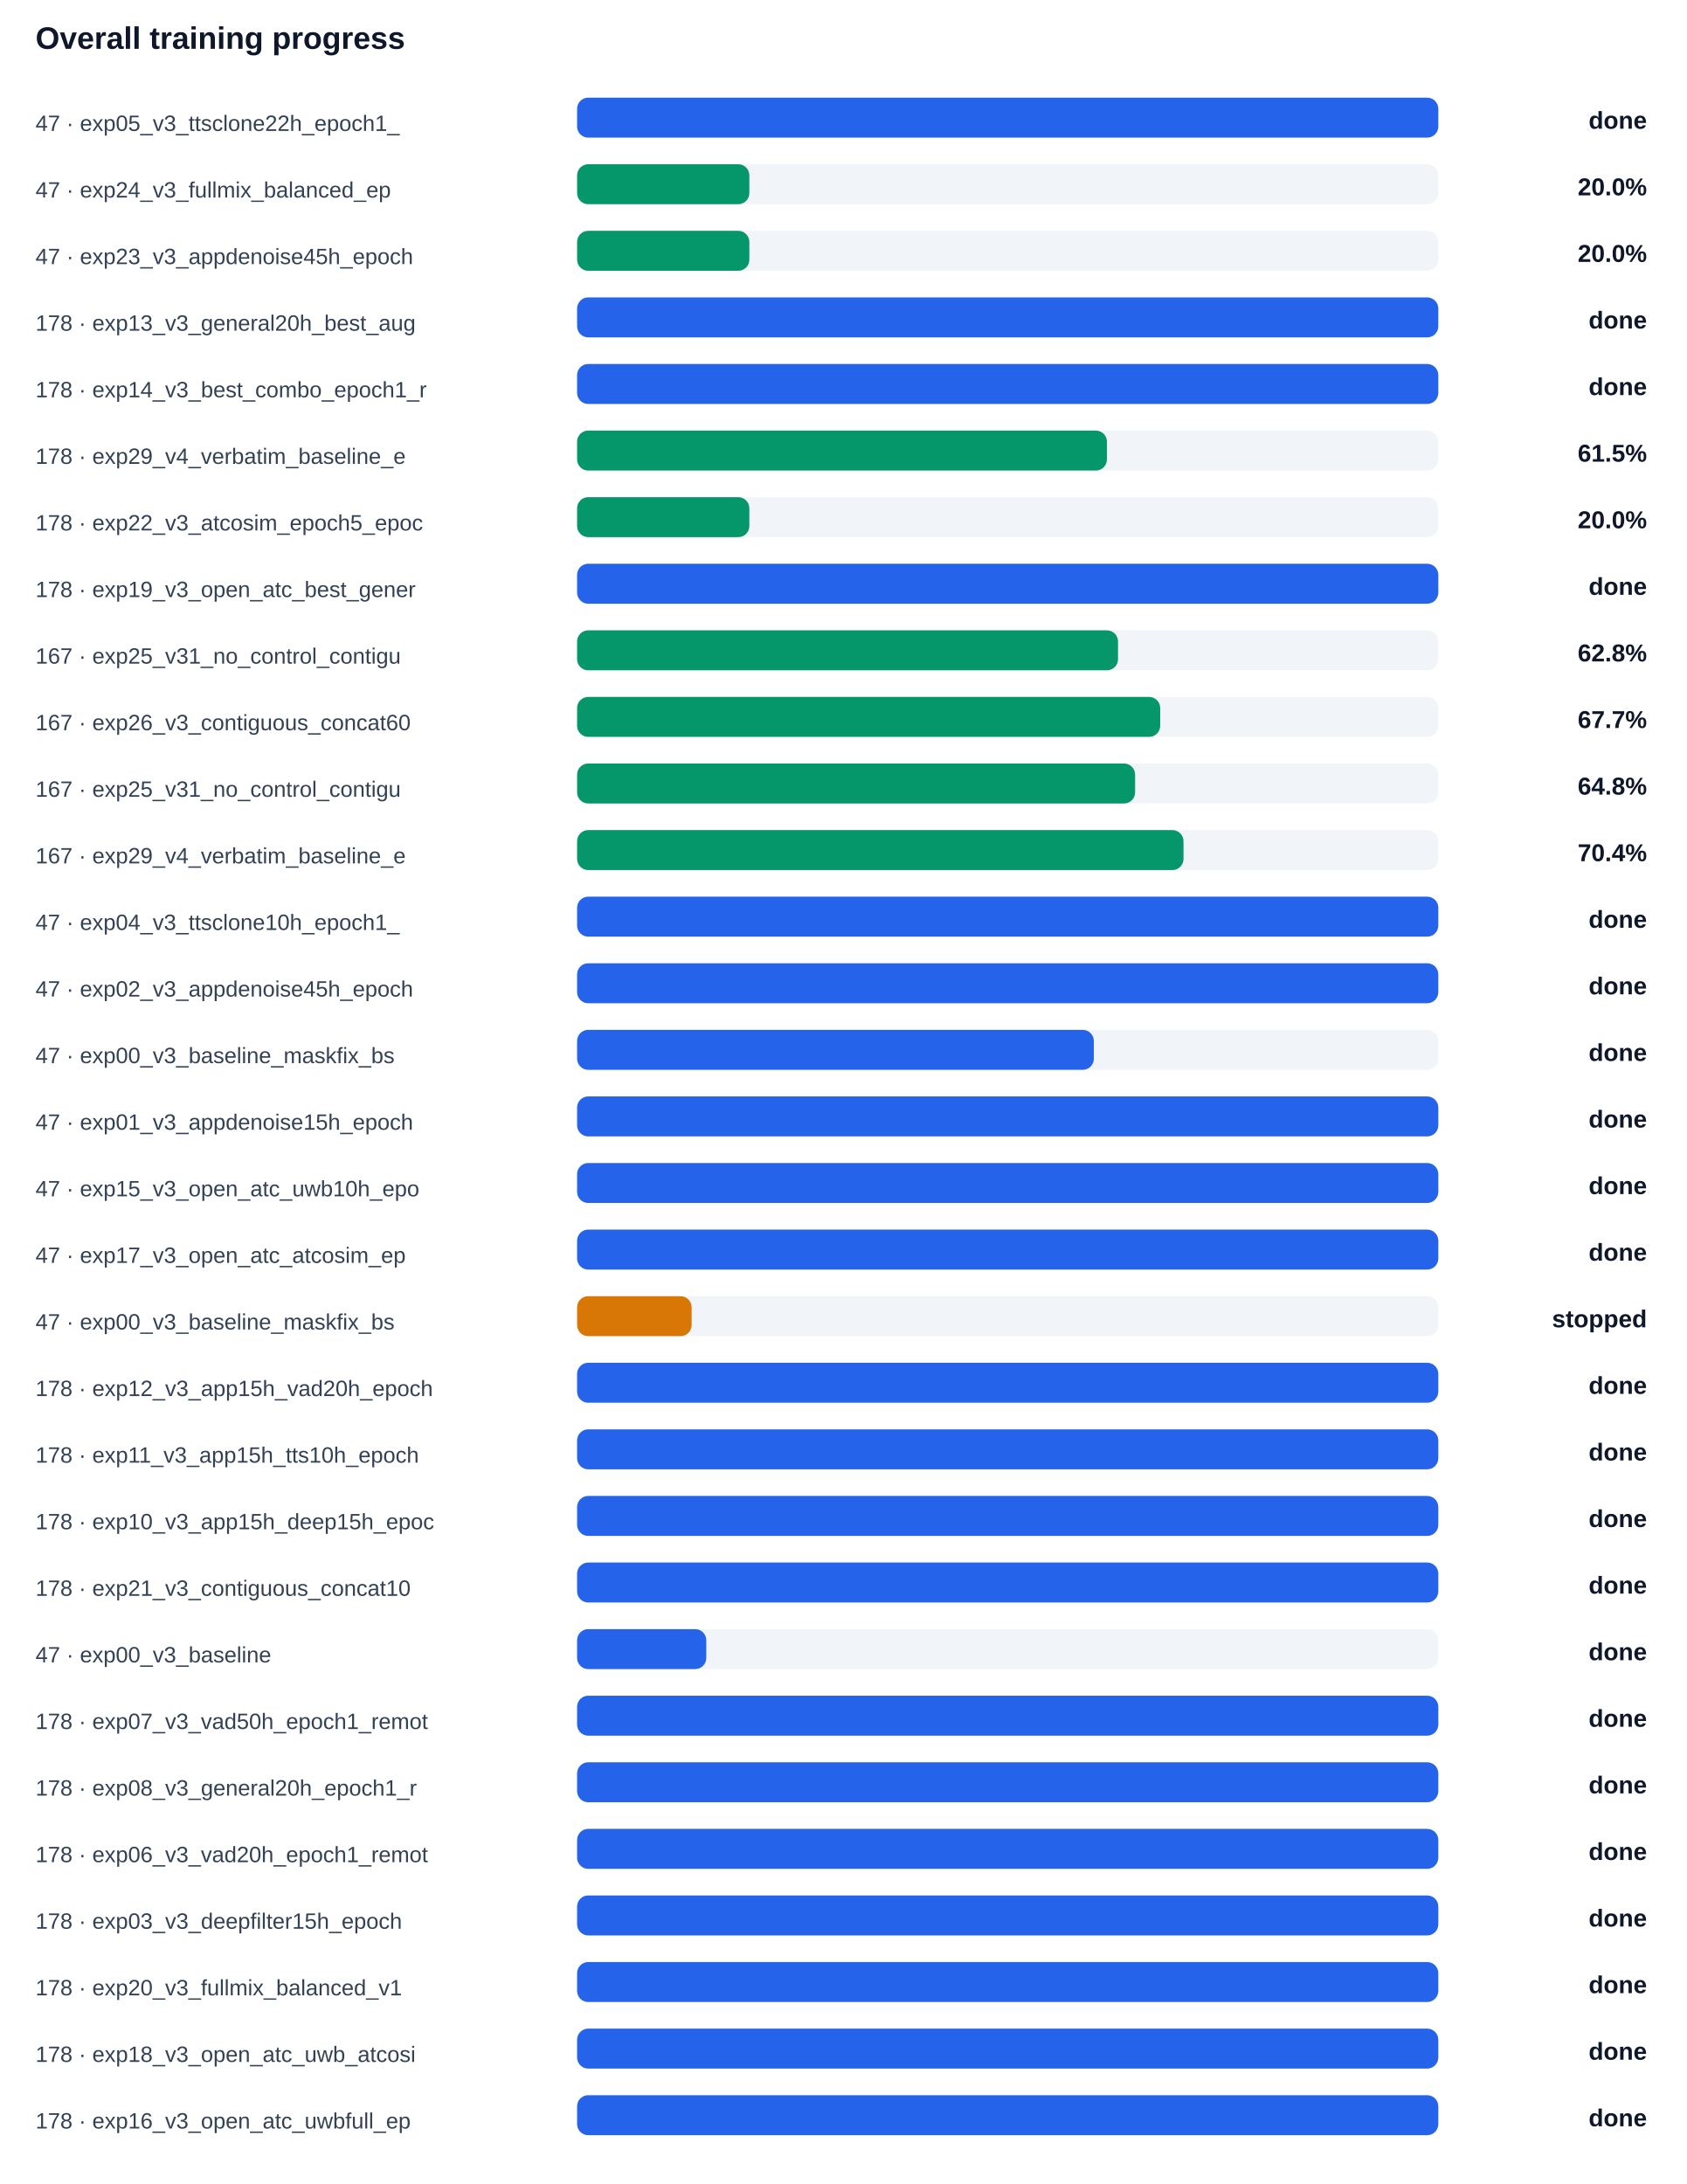
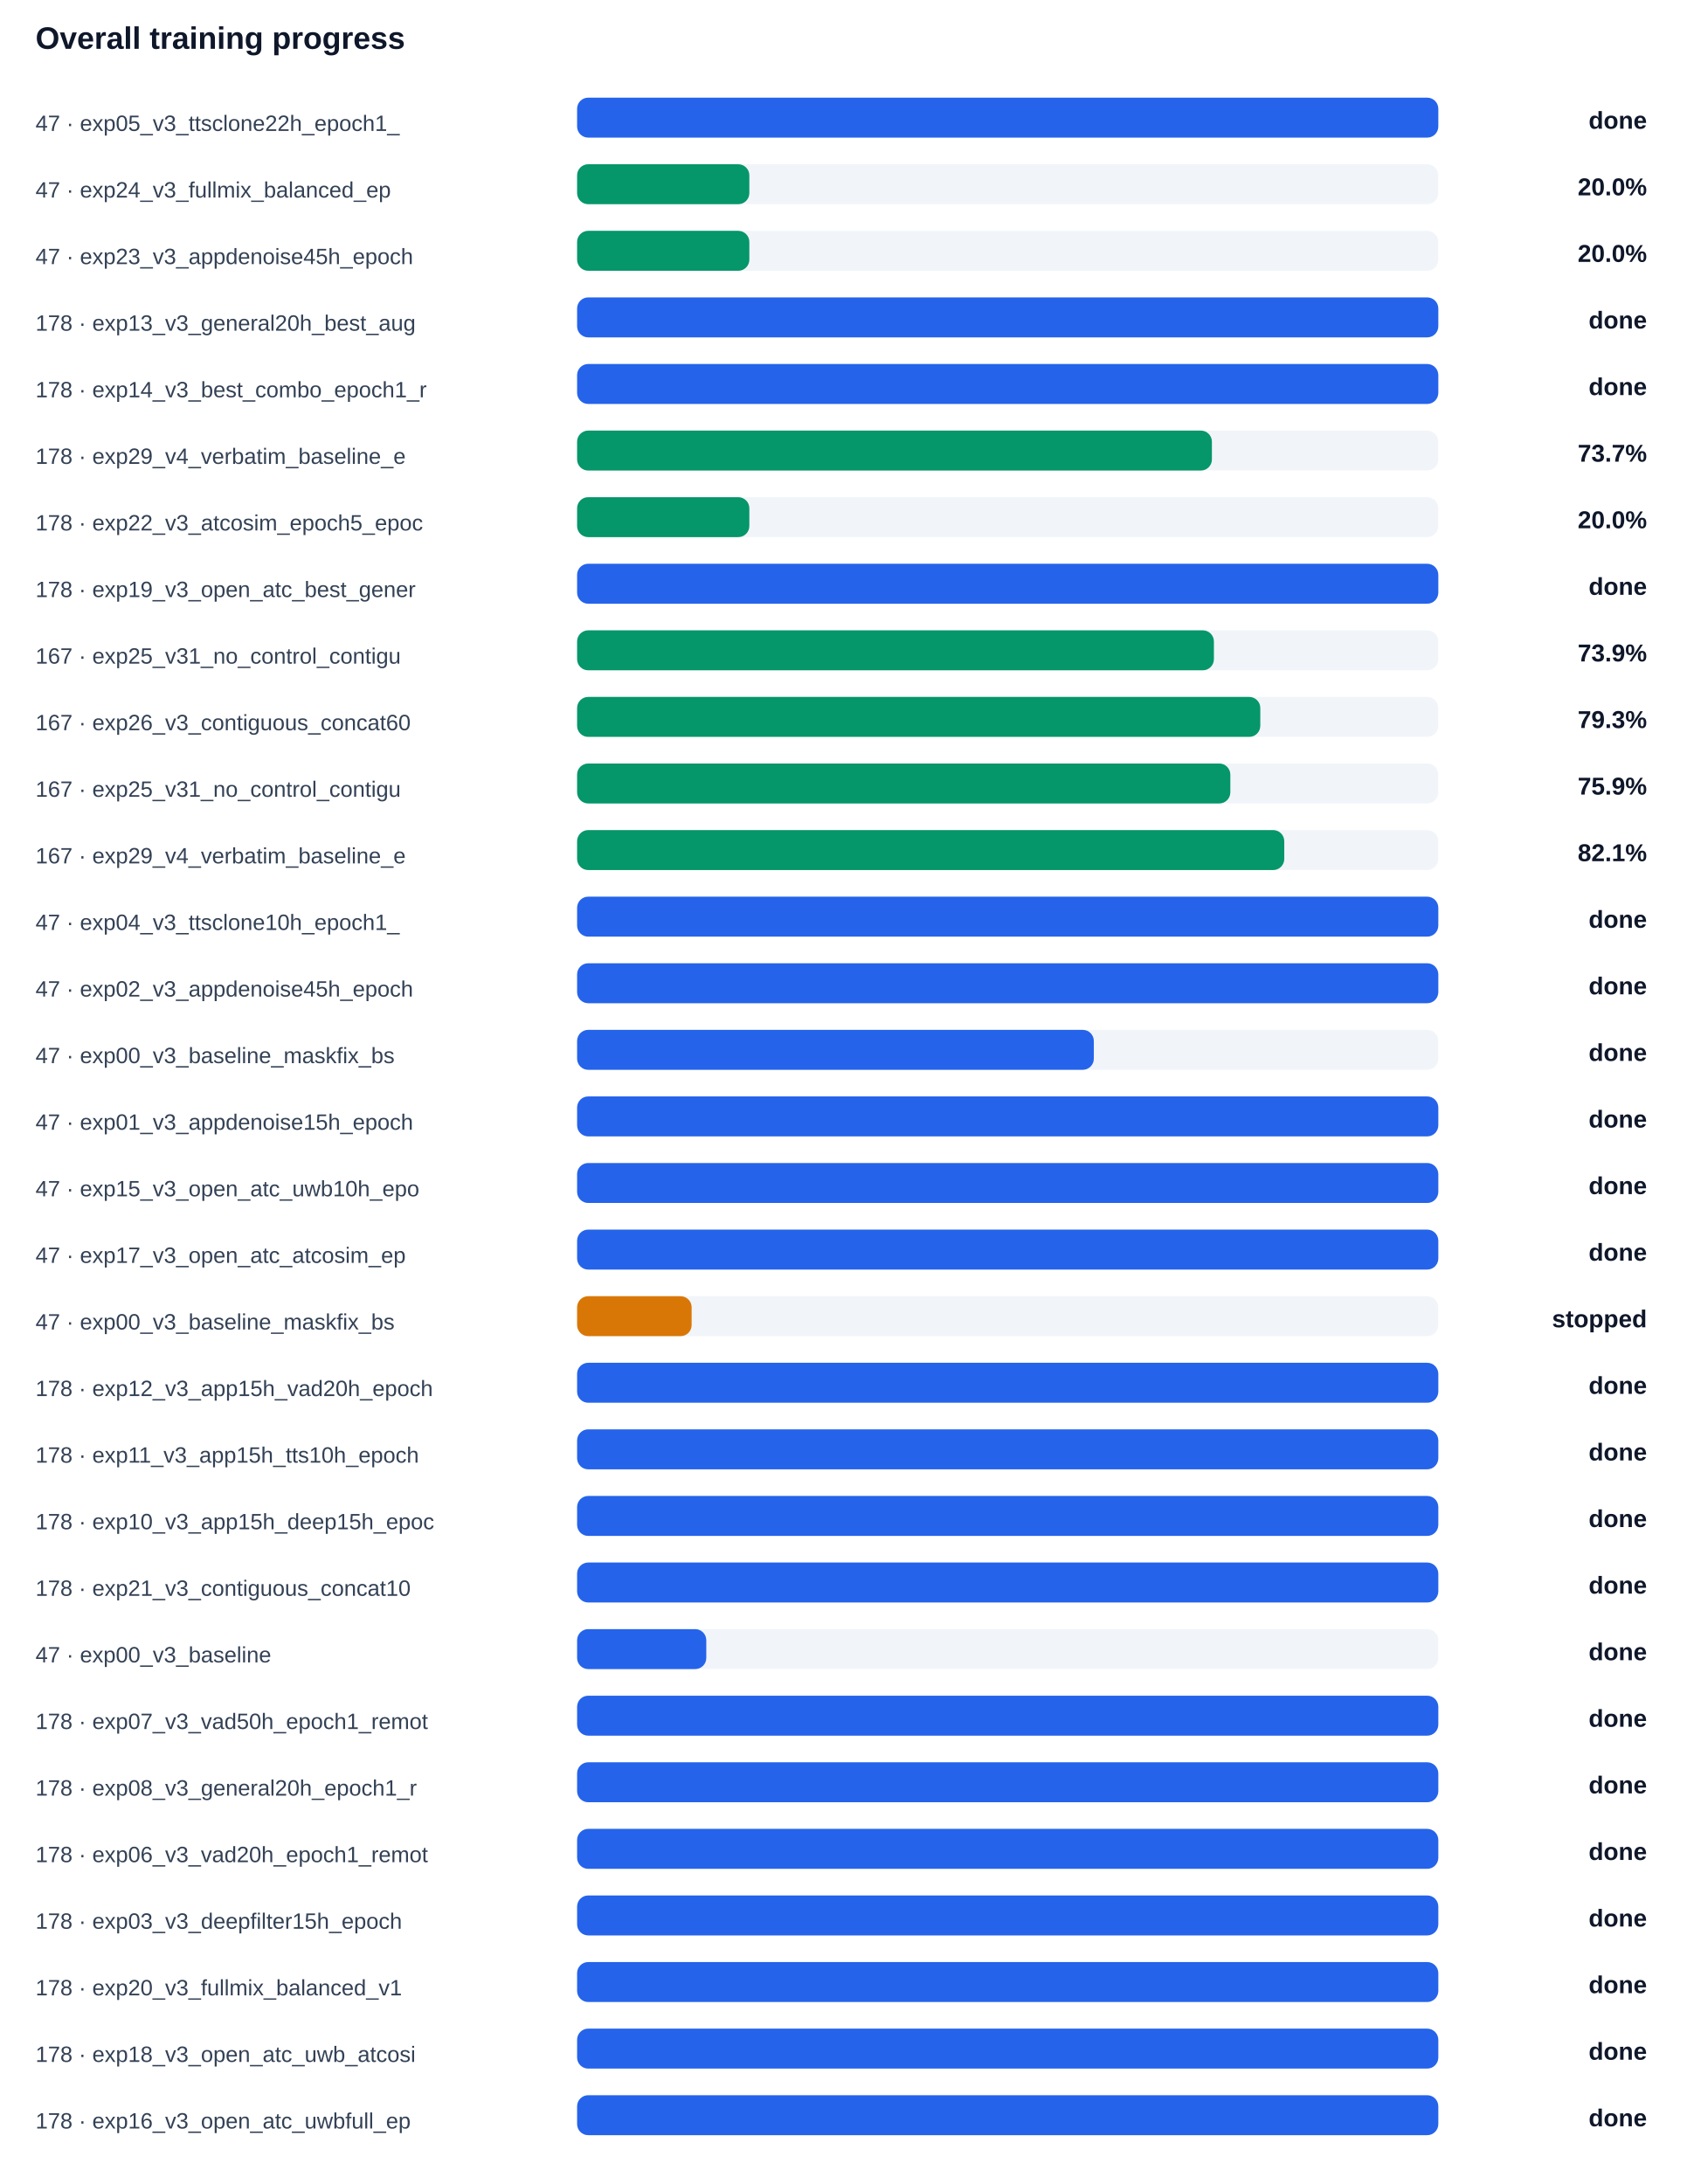
<svg xmlns="http://www.w3.org/2000/svg" width="100%" viewBox="0 0 760 984" style="max-width:760px;background:#ffffff;border:1px solid #e5e7eb;border-radius:10px;">
  <text x="16.0" y="22.0" font-size="14" fill="#0f172a" text-anchor="start" font-family="Arial, sans-serif" font-weight="700">Overall training progress</text>
  <text x="16.0" y="59.0" font-size="10" fill="#334155" text-anchor="start" font-family="Arial, sans-serif" font-weight="400">47 · exp05_v3_ttsclone22h_epoch1_</text>
  <rect x="260" y="44" width="388" height="18" rx="5" fill="#f1f5f9" />
  <rect x="260" y="44" width="388.0" height="18" rx="5" fill="#2563eb" />
  <text x="742.0" y="58.0" font-size="11" fill="#0f172a" text-anchor="end" font-family="Arial, sans-serif" font-weight="700">done</text>
  <text x="16.0" y="89.0" font-size="10" fill="#334155" text-anchor="start" font-family="Arial, sans-serif" font-weight="400">47 · exp24_v3_fullmix_balanced_ep</text>
  <rect x="260" y="74" width="388" height="18" rx="5" fill="#f1f5f9" />
  <rect x="260" y="74" width="77.6" height="18" rx="5" fill="#059669" />
  <text x="742.0" y="88.0" font-size="11" fill="#0f172a" text-anchor="end" font-family="Arial, sans-serif" font-weight="700">20.0%</text>
  <text x="16.0" y="119.0" font-size="10" fill="#334155" text-anchor="start" font-family="Arial, sans-serif" font-weight="400">47 · exp23_v3_appdenoise45h_epoch</text>
  <rect x="260" y="104" width="388" height="18" rx="5" fill="#f1f5f9" />
  <rect x="260" y="104" width="77.6" height="18" rx="5" fill="#059669" />
  <text x="742.0" y="118.0" font-size="11" fill="#0f172a" text-anchor="end" font-family="Arial, sans-serif" font-weight="700">20.0%</text>
  <text x="16.0" y="149.0" font-size="10" fill="#334155" text-anchor="start" font-family="Arial, sans-serif" font-weight="400">178 · exp13_v3_general20h_best_aug</text>
  <rect x="260" y="134" width="388" height="18" rx="5" fill="#f1f5f9" />
  <rect x="260" y="134" width="388.0" height="18" rx="5" fill="#2563eb" />
  <text x="742.0" y="148.0" font-size="11" fill="#0f172a" text-anchor="end" font-family="Arial, sans-serif" font-weight="700">done</text>
  <text x="16.0" y="179.0" font-size="10" fill="#334155" text-anchor="start" font-family="Arial, sans-serif" font-weight="400">178 · exp14_v3_best_combo_epoch1_r</text>
  <rect x="260" y="164" width="388" height="18" rx="5" fill="#f1f5f9" />
  <rect x="260" y="164" width="388.0" height="18" rx="5" fill="#2563eb" />
  <text x="742.0" y="178.0" font-size="11" fill="#0f172a" text-anchor="end" font-family="Arial, sans-serif" font-weight="700">done</text>
  <text x="16.0" y="209.0" font-size="10" fill="#334155" text-anchor="start" font-family="Arial, sans-serif" font-weight="400">178 · exp29_v4_verbatim_baseline_e</text>
  <rect x="260" y="194" width="388" height="18" rx="5" fill="#f1f5f9" />
-   <rect x="260" y="194" width="238.7" height="18" rx="5" fill="#059669" />
-   <text x="742.0" y="208.0" font-size="11" fill="#0f172a" text-anchor="end" font-family="Arial, sans-serif" font-weight="700">61.5%</text>
+   <rect x="260" y="194" width="286.0" height="18" rx="5" fill="#059669" />
+   <text x="742.0" y="208.0" font-size="11" fill="#0f172a" text-anchor="end" font-family="Arial, sans-serif" font-weight="700">73.7%</text>
  <text x="16.0" y="239.0" font-size="10" fill="#334155" text-anchor="start" font-family="Arial, sans-serif" font-weight="400">178 · exp22_v3_atcosim_epoch5_epoc</text>
  <rect x="260" y="224" width="388" height="18" rx="5" fill="#f1f5f9" />
  <rect x="260" y="224" width="77.6" height="18" rx="5" fill="#059669" />
  <text x="742.0" y="238.0" font-size="11" fill="#0f172a" text-anchor="end" font-family="Arial, sans-serif" font-weight="700">20.0%</text>
  <text x="16.0" y="269.0" font-size="10" fill="#334155" text-anchor="start" font-family="Arial, sans-serif" font-weight="400">178 · exp19_v3_open_atc_best_gener</text>
  <rect x="260" y="254" width="388" height="18" rx="5" fill="#f1f5f9" />
  <rect x="260" y="254" width="388.0" height="18" rx="5" fill="#2563eb" />
  <text x="742.0" y="268.0" font-size="11" fill="#0f172a" text-anchor="end" font-family="Arial, sans-serif" font-weight="700">done</text>
  <text x="16.0" y="299.0" font-size="10" fill="#334155" text-anchor="start" font-family="Arial, sans-serif" font-weight="400">167 · exp25_v31_no_control_contigu</text>
  <rect x="260" y="284" width="388" height="18" rx="5" fill="#f1f5f9" />
-   <rect x="260" y="284" width="243.7" height="18" rx="5" fill="#059669" />
-   <text x="742.0" y="298.0" font-size="11" fill="#0f172a" text-anchor="end" font-family="Arial, sans-serif" font-weight="700">62.8%</text>
+   <rect x="260" y="284" width="286.9" height="18" rx="5" fill="#059669" />
+   <text x="742.0" y="298.0" font-size="11" fill="#0f172a" text-anchor="end" font-family="Arial, sans-serif" font-weight="700">73.9%</text>
  <text x="16.0" y="329.0" font-size="10" fill="#334155" text-anchor="start" font-family="Arial, sans-serif" font-weight="400">167 · exp26_v3_contiguous_concat60</text>
  <rect x="260" y="314" width="388" height="18" rx="5" fill="#f1f5f9" />
-   <rect x="260" y="314" width="262.7" height="18" rx="5" fill="#059669" />
-   <text x="742.0" y="328.0" font-size="11" fill="#0f172a" text-anchor="end" font-family="Arial, sans-serif" font-weight="700">67.7%</text>
+   <rect x="260" y="314" width="307.8" height="18" rx="5" fill="#059669" />
+   <text x="742.0" y="328.0" font-size="11" fill="#0f172a" text-anchor="end" font-family="Arial, sans-serif" font-weight="700">79.3%</text>
  <text x="16.0" y="359.0" font-size="10" fill="#334155" text-anchor="start" font-family="Arial, sans-serif" font-weight="400">167 · exp25_v31_no_control_contigu</text>
  <rect x="260" y="344" width="388" height="18" rx="5" fill="#f1f5f9" />
-   <rect x="260" y="344" width="251.4" height="18" rx="5" fill="#059669" />
-   <text x="742.0" y="358.0" font-size="11" fill="#0f172a" text-anchor="end" font-family="Arial, sans-serif" font-weight="700">64.8%</text>
+   <rect x="260" y="344" width="294.3" height="18" rx="5" fill="#059669" />
+   <text x="742.0" y="358.0" font-size="11" fill="#0f172a" text-anchor="end" font-family="Arial, sans-serif" font-weight="700">75.9%</text>
  <text x="16.0" y="389.0" font-size="10" fill="#334155" text-anchor="start" font-family="Arial, sans-serif" font-weight="400">167 · exp29_v4_verbatim_baseline_e</text>
  <rect x="260" y="374" width="388" height="18" rx="5" fill="#f1f5f9" />
-   <rect x="260" y="374" width="273.2" height="18" rx="5" fill="#059669" />
-   <text x="742.0" y="388.0" font-size="11" fill="#0f172a" text-anchor="end" font-family="Arial, sans-serif" font-weight="700">70.4%</text>
+   <rect x="260" y="374" width="318.6" height="18" rx="5" fill="#059669" />
+   <text x="742.0" y="388.0" font-size="11" fill="#0f172a" text-anchor="end" font-family="Arial, sans-serif" font-weight="700">82.1%</text>
  <text x="16.0" y="419.0" font-size="10" fill="#334155" text-anchor="start" font-family="Arial, sans-serif" font-weight="400">47 · exp04_v3_ttsclone10h_epoch1_</text>
  <rect x="260" y="404" width="388" height="18" rx="5" fill="#f1f5f9" />
  <rect x="260" y="404" width="388.0" height="18" rx="5" fill="#2563eb" />
  <text x="742.0" y="418.0" font-size="11" fill="#0f172a" text-anchor="end" font-family="Arial, sans-serif" font-weight="700">done</text>
  <text x="16.0" y="449.0" font-size="10" fill="#334155" text-anchor="start" font-family="Arial, sans-serif" font-weight="400">47 · exp02_v3_appdenoise45h_epoch</text>
  <rect x="260" y="434" width="388" height="18" rx="5" fill="#f1f5f9" />
  <rect x="260" y="434" width="388.0" height="18" rx="5" fill="#2563eb" />
  <text x="742.0" y="448.0" font-size="11" fill="#0f172a" text-anchor="end" font-family="Arial, sans-serif" font-weight="700">done</text>
  <text x="16.0" y="479.0" font-size="10" fill="#334155" text-anchor="start" font-family="Arial, sans-serif" font-weight="400">47 · exp00_v3_baseline_maskfix_bs</text>
  <rect x="260" y="464" width="388" height="18" rx="5" fill="#f1f5f9" />
  <rect x="260" y="464" width="232.8" height="18" rx="5" fill="#2563eb" />
  <text x="742.0" y="478.0" font-size="11" fill="#0f172a" text-anchor="end" font-family="Arial, sans-serif" font-weight="700">done</text>
  <text x="16.0" y="509.0" font-size="10" fill="#334155" text-anchor="start" font-family="Arial, sans-serif" font-weight="400">47 · exp01_v3_appdenoise15h_epoch</text>
  <rect x="260" y="494" width="388" height="18" rx="5" fill="#f1f5f9" />
  <rect x="260" y="494" width="388.0" height="18" rx="5" fill="#2563eb" />
  <text x="742.0" y="508.0" font-size="11" fill="#0f172a" text-anchor="end" font-family="Arial, sans-serif" font-weight="700">done</text>
  <text x="16.0" y="539.0" font-size="10" fill="#334155" text-anchor="start" font-family="Arial, sans-serif" font-weight="400">47 · exp15_v3_open_atc_uwb10h_epo</text>
  <rect x="260" y="524" width="388" height="18" rx="5" fill="#f1f5f9" />
  <rect x="260" y="524" width="388.0" height="18" rx="5" fill="#2563eb" />
  <text x="742.0" y="538.0" font-size="11" fill="#0f172a" text-anchor="end" font-family="Arial, sans-serif" font-weight="700">done</text>
  <text x="16.0" y="569.0" font-size="10" fill="#334155" text-anchor="start" font-family="Arial, sans-serif" font-weight="400">47 · exp17_v3_open_atc_atcosim_ep</text>
  <rect x="260" y="554" width="388" height="18" rx="5" fill="#f1f5f9" />
  <rect x="260" y="554" width="388.0" height="18" rx="5" fill="#2563eb" />
  <text x="742.0" y="568.0" font-size="11" fill="#0f172a" text-anchor="end" font-family="Arial, sans-serif" font-weight="700">done</text>
  <text x="16.0" y="599.0" font-size="10" fill="#334155" text-anchor="start" font-family="Arial, sans-serif" font-weight="400">47 · exp00_v3_baseline_maskfix_bs</text>
  <rect x="260" y="584" width="388" height="18" rx="5" fill="#f1f5f9" />
  <rect x="260" y="584" width="51.6" height="18" rx="5" fill="#d97706" />
  <text x="742.0" y="598.0" font-size="11" fill="#0f172a" text-anchor="end" font-family="Arial, sans-serif" font-weight="700">stopped</text>
  <text x="16.0" y="629.0" font-size="10" fill="#334155" text-anchor="start" font-family="Arial, sans-serif" font-weight="400">178 · exp12_v3_app15h_vad20h_epoch</text>
  <rect x="260" y="614" width="388" height="18" rx="5" fill="#f1f5f9" />
  <rect x="260" y="614" width="388.0" height="18" rx="5" fill="#2563eb" />
  <text x="742.0" y="628.0" font-size="11" fill="#0f172a" text-anchor="end" font-family="Arial, sans-serif" font-weight="700">done</text>
  <text x="16.0" y="659.0" font-size="10" fill="#334155" text-anchor="start" font-family="Arial, sans-serif" font-weight="400">178 · exp11_v3_app15h_tts10h_epoch</text>
  <rect x="260" y="644" width="388" height="18" rx="5" fill="#f1f5f9" />
  <rect x="260" y="644" width="388.0" height="18" rx="5" fill="#2563eb" />
  <text x="742.0" y="658.0" font-size="11" fill="#0f172a" text-anchor="end" font-family="Arial, sans-serif" font-weight="700">done</text>
  <text x="16.0" y="689.0" font-size="10" fill="#334155" text-anchor="start" font-family="Arial, sans-serif" font-weight="400">178 · exp10_v3_app15h_deep15h_epoc</text>
  <rect x="260" y="674" width="388" height="18" rx="5" fill="#f1f5f9" />
  <rect x="260" y="674" width="388.0" height="18" rx="5" fill="#2563eb" />
  <text x="742.0" y="688.0" font-size="11" fill="#0f172a" text-anchor="end" font-family="Arial, sans-serif" font-weight="700">done</text>
  <text x="16.0" y="719.0" font-size="10" fill="#334155" text-anchor="start" font-family="Arial, sans-serif" font-weight="400">178 · exp21_v3_contiguous_concat10</text>
  <rect x="260" y="704" width="388" height="18" rx="5" fill="#f1f5f9" />
  <rect x="260" y="704" width="388.0" height="18" rx="5" fill="#2563eb" />
  <text x="742.0" y="718.0" font-size="11" fill="#0f172a" text-anchor="end" font-family="Arial, sans-serif" font-weight="700">done</text>
  <text x="16.0" y="749.0" font-size="10" fill="#334155" text-anchor="start" font-family="Arial, sans-serif" font-weight="400">47 · exp00_v3_baseline</text>
  <rect x="260" y="734" width="388" height="18" rx="5" fill="#f1f5f9" />
  <rect x="260" y="734" width="58.2" height="18" rx="5" fill="#2563eb" />
  <text x="742.0" y="748.0" font-size="11" fill="#0f172a" text-anchor="end" font-family="Arial, sans-serif" font-weight="700">done</text>
  <text x="16.0" y="779.0" font-size="10" fill="#334155" text-anchor="start" font-family="Arial, sans-serif" font-weight="400">178 · exp07_v3_vad50h_epoch1_remot</text>
  <rect x="260" y="764" width="388" height="18" rx="5" fill="#f1f5f9" />
  <rect x="260" y="764" width="388.0" height="18" rx="5" fill="#2563eb" />
  <text x="742.0" y="778.0" font-size="11" fill="#0f172a" text-anchor="end" font-family="Arial, sans-serif" font-weight="700">done</text>
  <text x="16.0" y="809.0" font-size="10" fill="#334155" text-anchor="start" font-family="Arial, sans-serif" font-weight="400">178 · exp08_v3_general20h_epoch1_r</text>
  <rect x="260" y="794" width="388" height="18" rx="5" fill="#f1f5f9" />
  <rect x="260" y="794" width="388.0" height="18" rx="5" fill="#2563eb" />
  <text x="742.0" y="808.0" font-size="11" fill="#0f172a" text-anchor="end" font-family="Arial, sans-serif" font-weight="700">done</text>
  <text x="16.0" y="839.0" font-size="10" fill="#334155" text-anchor="start" font-family="Arial, sans-serif" font-weight="400">178 · exp06_v3_vad20h_epoch1_remot</text>
  <rect x="260" y="824" width="388" height="18" rx="5" fill="#f1f5f9" />
  <rect x="260" y="824" width="388.0" height="18" rx="5" fill="#2563eb" />
  <text x="742.0" y="838.0" font-size="11" fill="#0f172a" text-anchor="end" font-family="Arial, sans-serif" font-weight="700">done</text>
  <text x="16.0" y="869.0" font-size="10" fill="#334155" text-anchor="start" font-family="Arial, sans-serif" font-weight="400">178 · exp03_v3_deepfilter15h_epoch</text>
  <rect x="260" y="854" width="388" height="18" rx="5" fill="#f1f5f9" />
  <rect x="260" y="854" width="388.0" height="18" rx="5" fill="#2563eb" />
  <text x="742.0" y="868.0" font-size="11" fill="#0f172a" text-anchor="end" font-family="Arial, sans-serif" font-weight="700">done</text>
  <text x="16.0" y="899.0" font-size="10" fill="#334155" text-anchor="start" font-family="Arial, sans-serif" font-weight="400">178 · exp20_v3_fullmix_balanced_v1</text>
  <rect x="260" y="884" width="388" height="18" rx="5" fill="#f1f5f9" />
  <rect x="260" y="884" width="388.0" height="18" rx="5" fill="#2563eb" />
  <text x="742.0" y="898.0" font-size="11" fill="#0f172a" text-anchor="end" font-family="Arial, sans-serif" font-weight="700">done</text>
  <text x="16.0" y="929.0" font-size="10" fill="#334155" text-anchor="start" font-family="Arial, sans-serif" font-weight="400">178 · exp18_v3_open_atc_uwb_atcosi</text>
  <rect x="260" y="914" width="388" height="18" rx="5" fill="#f1f5f9" />
  <rect x="260" y="914" width="388.0" height="18" rx="5" fill="#2563eb" />
  <text x="742.0" y="928.0" font-size="11" fill="#0f172a" text-anchor="end" font-family="Arial, sans-serif" font-weight="700">done</text>
  <text x="16.0" y="959.0" font-size="10" fill="#334155" text-anchor="start" font-family="Arial, sans-serif" font-weight="400">178 · exp16_v3_open_atc_uwbfull_ep</text>
  <rect x="260" y="944" width="388" height="18" rx="5" fill="#f1f5f9" />
  <rect x="260" y="944" width="388.0" height="18" rx="5" fill="#2563eb" />
  <text x="742.0" y="958.0" font-size="11" fill="#0f172a" text-anchor="end" font-family="Arial, sans-serif" font-weight="700">done</text>
</svg>
